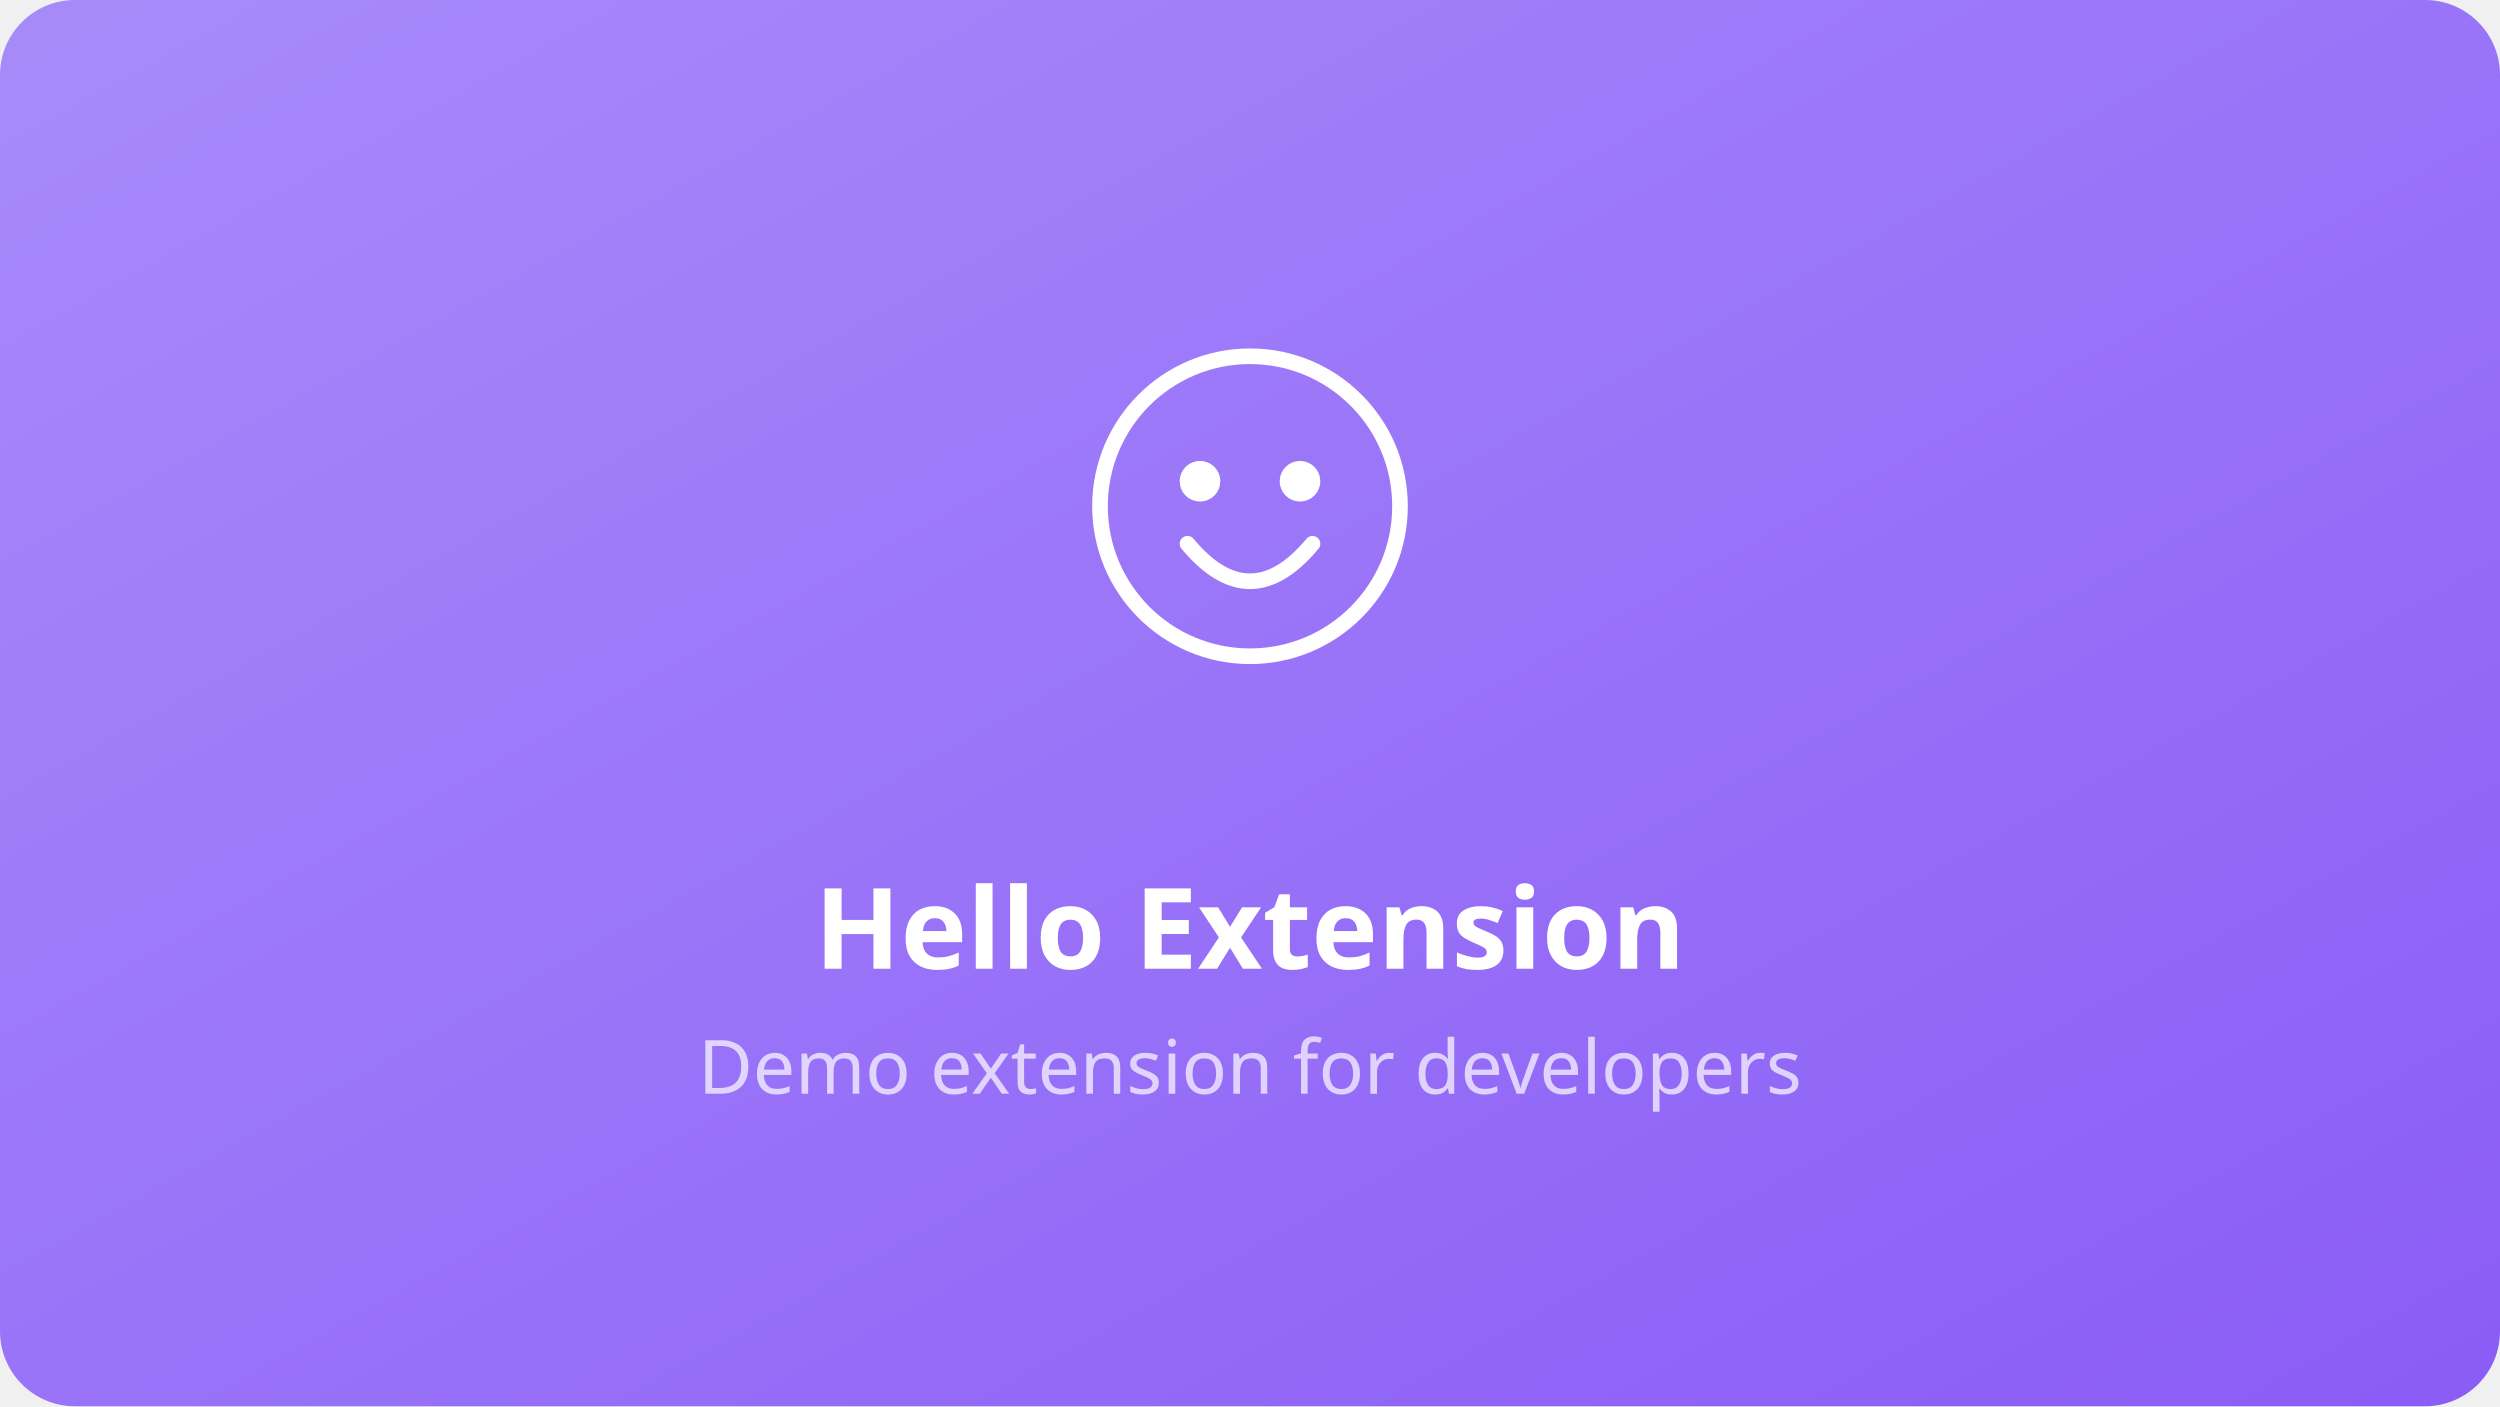
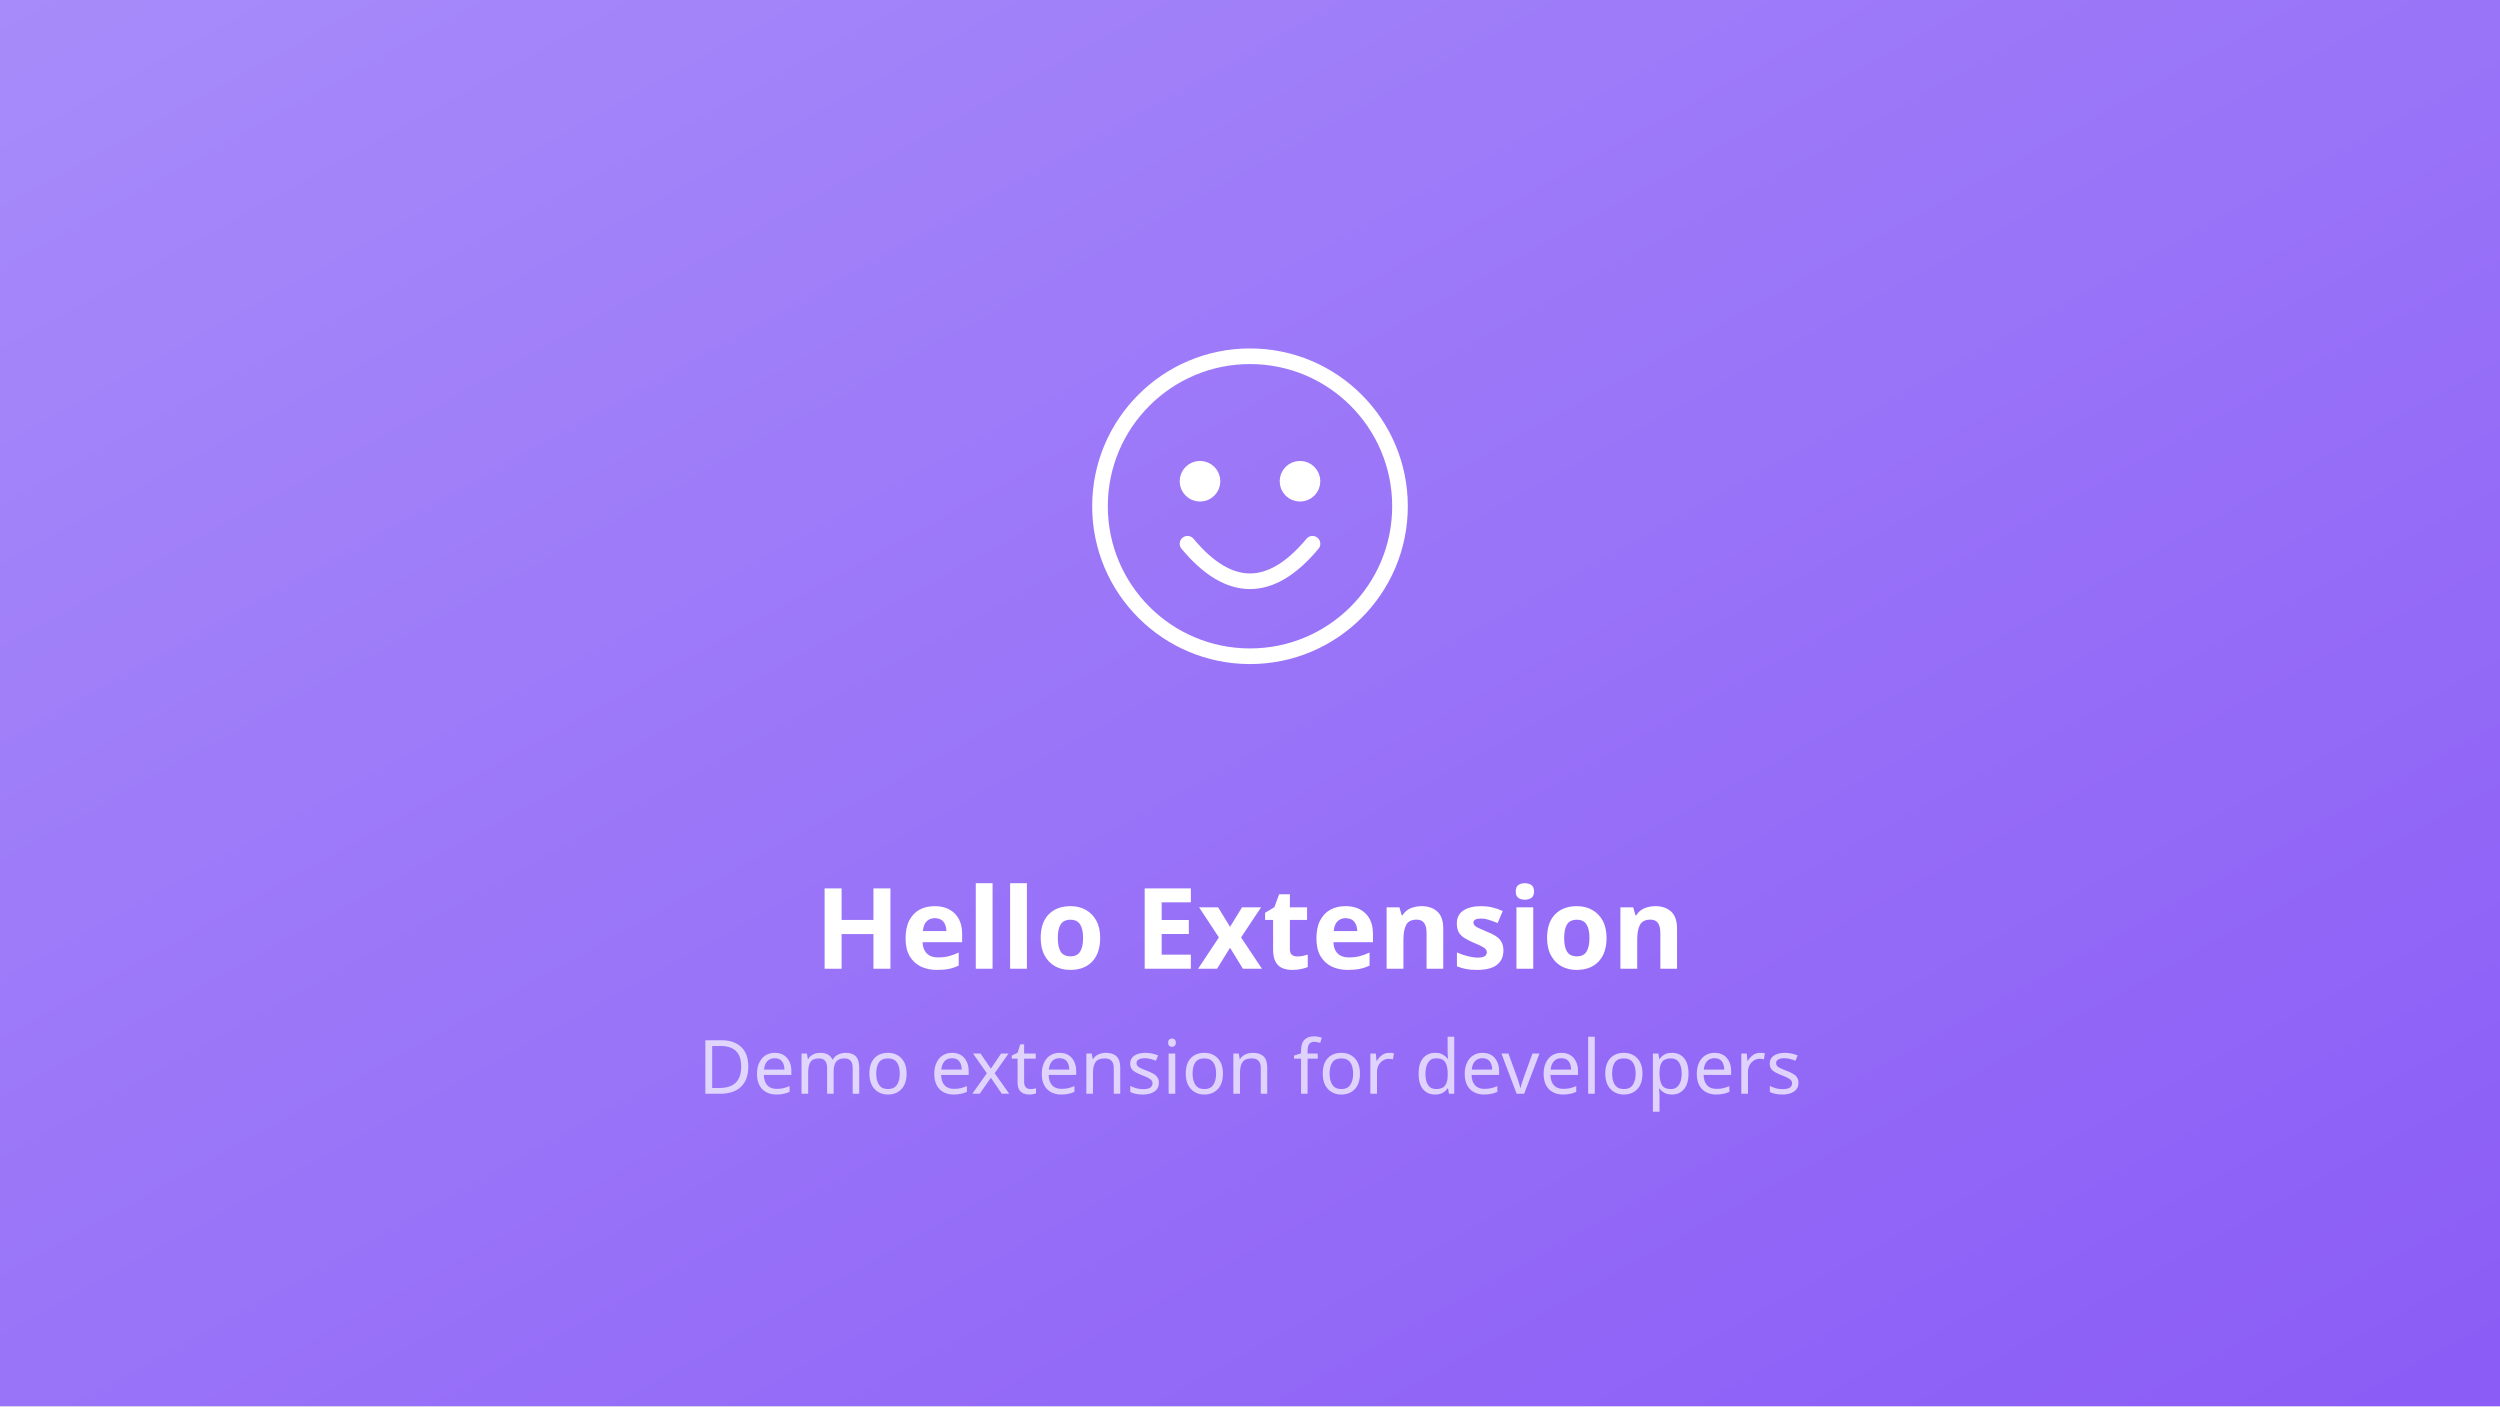
<svg xmlns="http://www.w3.org/2000/svg" viewBox="0 0 400 225">
  <defs>
    <linearGradient id="bg" x1="0" y1="0" x2="1" y2="1">
      <stop offset="0%" stop-color="#a78bfa" />
      <stop offset="100%" stop-color="#8b5cf6" />
    </linearGradient>
  </defs>
-   <rect width="400" height="225" rx="12" fill="url(#bg)" />
+   <rect width="400" height="225" fill="url(#bg)" />
  <g transform="translate(200,85)" fill="none" stroke="white" stroke-width="2.5" stroke-linecap="round" stroke-linejoin="round">
    <circle cx="0" cy="-4" r="24" />
    <path d="M-10 2 Q0 14 10 2" />
    <circle cx="-8" cy="-8" r="2" fill="white" />
    <circle cx="8" cy="-8" r="2" fill="white" />
  </g>
  <text x="200" y="155" text-anchor="middle" fill="white" font-family="system-ui,sans-serif" font-size="18" font-weight="600">Hello Extension</text>
  <text x="200" y="175" text-anchor="middle" fill="rgba(255,255,255,0.7)" font-family="system-ui,sans-serif" font-size="12">Demo extension for developers</text>
</svg>
